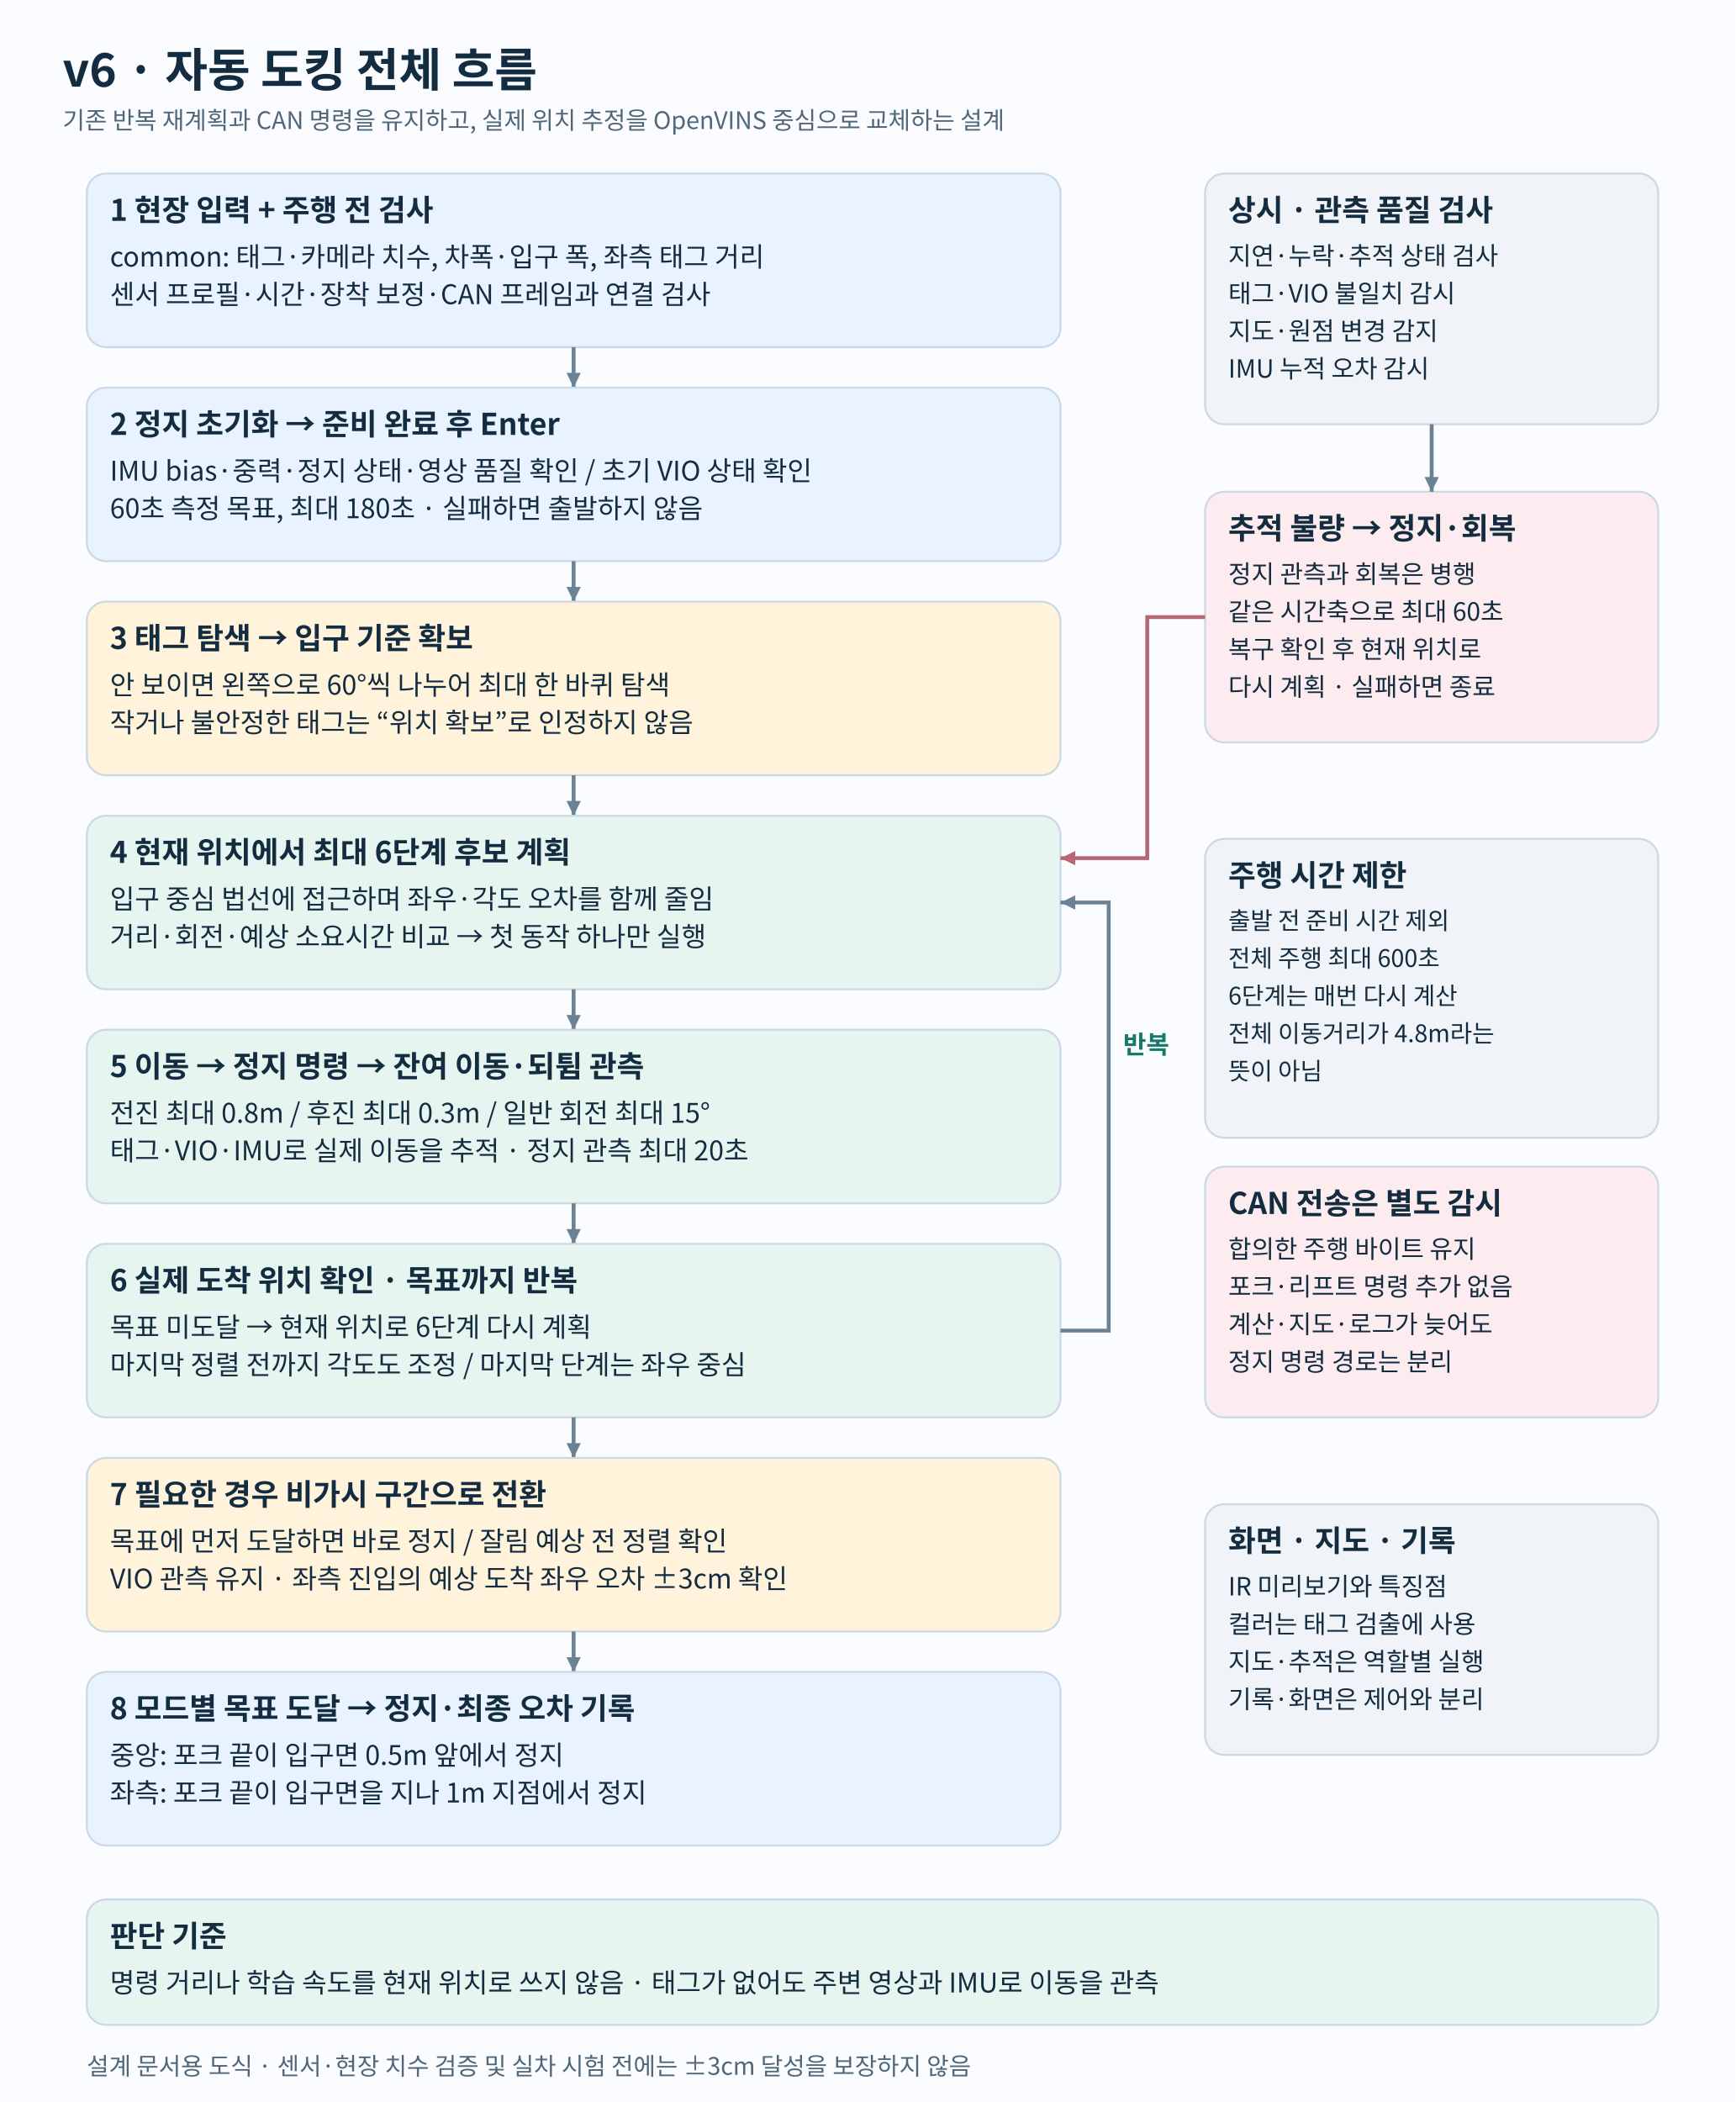
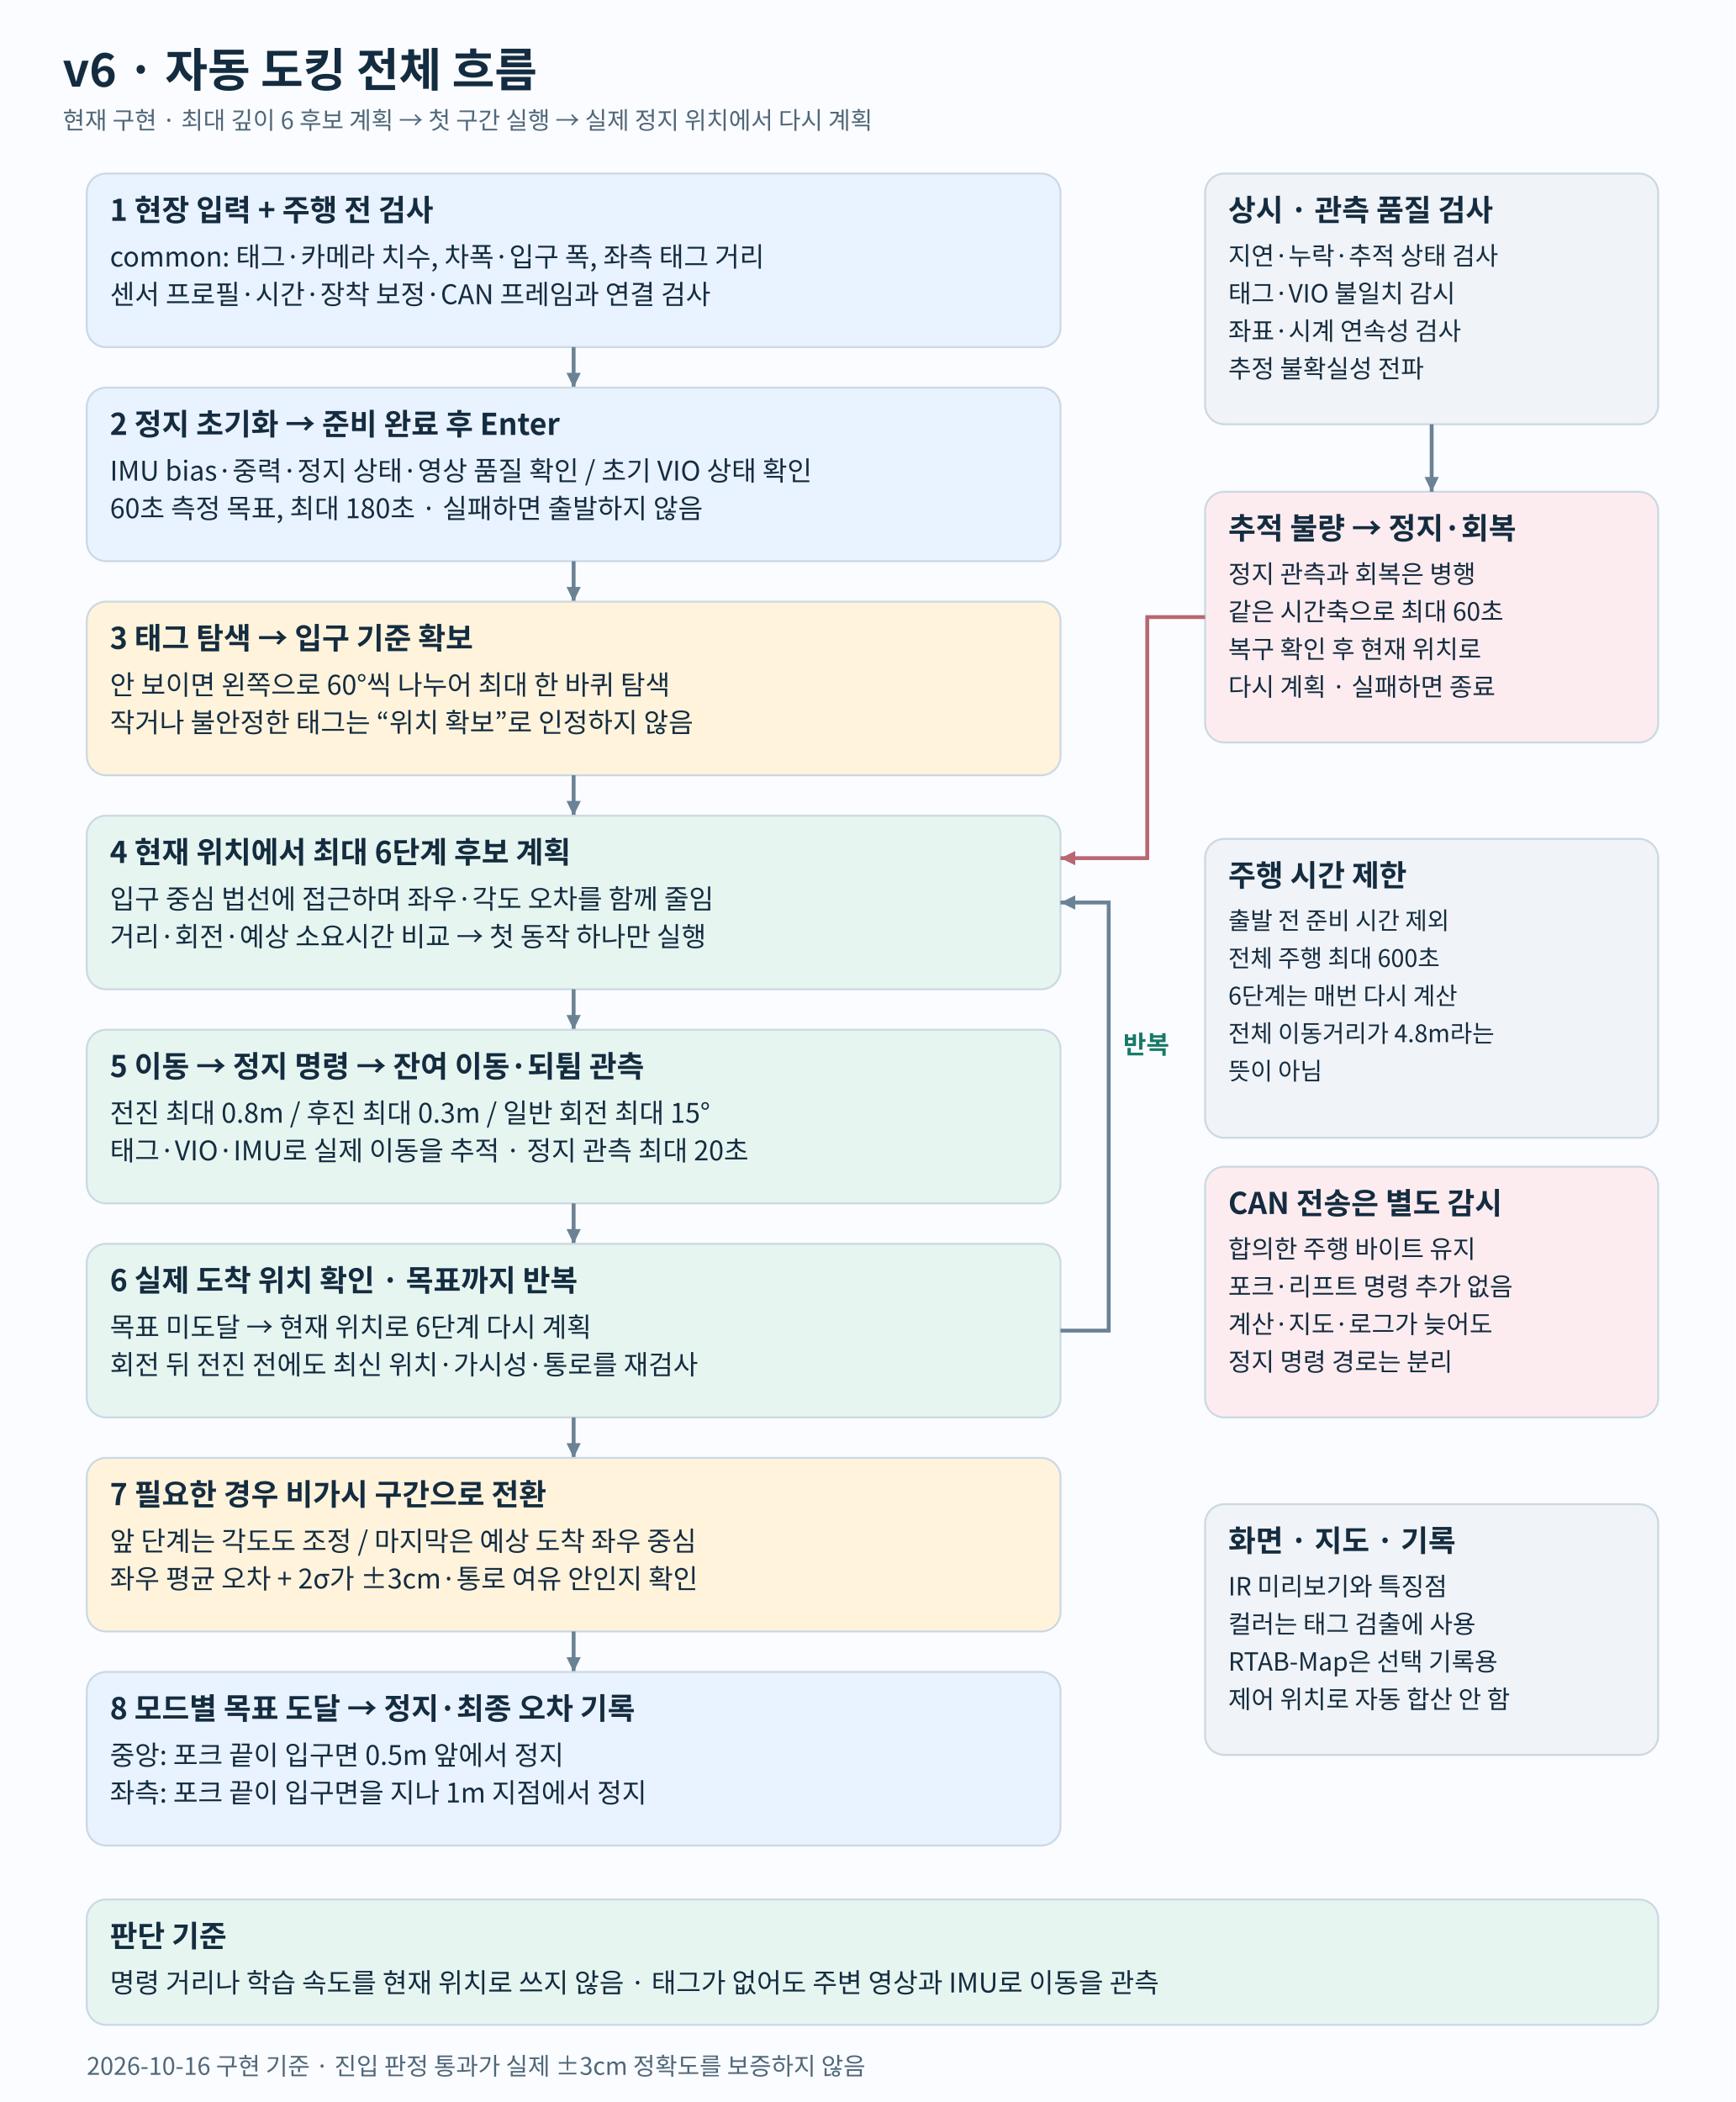
<svg xmlns="http://www.w3.org/2000/svg" width="1800" height="2180" viewBox="0 0 1800 2180">
  <rect width="1800" height="2180" fill="#FAFCFF" />
  <text x="65" y="48" dominant-baseline="text-before-edge" font-family="Apple SD Gothic Neo, Noto Sans CJK KR, sans-serif" font-size="48" font-weight="700" fill="#142C40">v6 · 자동 도킹 전체 흐름</text>
-   <text x="65" y="112" dominant-baseline="text-before-edge" font-family="Apple SD Gothic Neo, Noto Sans CJK KR, sans-serif" font-size="25" font-weight="400" fill="#506779">기존 반복 재계획과 CAN 명령을 유지하고, 실제 위치 추정을 OpenVINS 중심으로 교체하는 설계</text>
+   <text x="65" y="112" dominant-baseline="text-before-edge" font-family="Apple SD Gothic Neo, Noto Sans CJK KR, sans-serif" font-size="25" font-weight="400" fill="#506779">현재 구현 · 최대 깊이 6 후보 계획 → 첫 구간 실행 → 실제 정지 위치에서 다시 계획</text>
  <rect x="90" y="180" width="1010" height="180" rx="20" fill="#E9F2FF" stroke="#CCD8E3" stroke-width="2" />
  <text x="114" y="202" dominant-baseline="text-before-edge" font-family="Apple SD Gothic Neo, Noto Sans CJK KR, sans-serif" font-size="31" font-weight="700" fill="#142C40">1  현장 입력 + 주행 전 검사</text>
  <text x="114" y="252" dominant-baseline="text-before-edge" font-family="Apple SD Gothic Neo, Noto Sans CJK KR, sans-serif" font-size="28" font-weight="400" fill="#142C40">common: 태그·카메라 치수, 차폭·입구 폭, 좌측 태그 거리</text>
  <text x="114" y="291" dominant-baseline="text-before-edge" font-family="Apple SD Gothic Neo, Noto Sans CJK KR, sans-serif" font-size="28" font-weight="400" fill="#142C40">센서 프로필·시간·장착 보정·CAN 프레임과 연결 검사</text>
  <polyline points="595,360 595,402" fill="none" stroke="#6A8294" stroke-width="4" />
  <polygon points="595,402 587.606,386.692 602.394,386.692" fill="#6A8294" />
  <rect x="90" y="402" width="1010" height="180" rx="20" fill="#E9F2FF" stroke="#CCD8E3" stroke-width="2" />
  <text x="114" y="424" dominant-baseline="text-before-edge" font-family="Apple SD Gothic Neo, Noto Sans CJK KR, sans-serif" font-size="31" font-weight="700" fill="#142C40">2  정지 초기화 → 준비 완료 후 Enter</text>
  <text x="114" y="474" dominant-baseline="text-before-edge" font-family="Apple SD Gothic Neo, Noto Sans CJK KR, sans-serif" font-size="28" font-weight="400" fill="#142C40">IMU bias·중력·정지 상태·영상 품질 확인 / 초기 VIO 상태 확인</text>
  <text x="114" y="513" dominant-baseline="text-before-edge" font-family="Apple SD Gothic Neo, Noto Sans CJK KR, sans-serif" font-size="28" font-weight="400" fill="#142C40">60초 측정 목표, 최대 180초 · 실패하면 출발하지 않음</text>
  <polyline points="595,582 595,624" fill="none" stroke="#6A8294" stroke-width="4" />
  <polygon points="595,624 587.606,608.692 602.394,608.692" fill="#6A8294" />
  <rect x="90" y="624" width="1010" height="180" rx="20" fill="#FFF3DC" stroke="#CCD8E3" stroke-width="2" />
  <text x="114" y="646" dominant-baseline="text-before-edge" font-family="Apple SD Gothic Neo, Noto Sans CJK KR, sans-serif" font-size="31" font-weight="700" fill="#142C40">3  태그 탐색 → 입구 기준 확보</text>
  <text x="114" y="696" dominant-baseline="text-before-edge" font-family="Apple SD Gothic Neo, Noto Sans CJK KR, sans-serif" font-size="28" font-weight="400" fill="#142C40">안 보이면 왼쪽으로 60°씩 나누어 최대 한 바퀴 탐색</text>
  <text x="114" y="735" dominant-baseline="text-before-edge" font-family="Apple SD Gothic Neo, Noto Sans CJK KR, sans-serif" font-size="28" font-weight="400" fill="#142C40">작거나 불안정한 태그는 “위치 확보”로 인정하지 않음</text>
  <polyline points="595,804 595,846" fill="none" stroke="#6A8294" stroke-width="4" />
  <polygon points="595,846 587.606,830.692 602.394,830.692" fill="#6A8294" />
  <rect x="90" y="846" width="1010" height="180" rx="20" fill="#E6F5F0" stroke="#CCD8E3" stroke-width="2" />
  <text x="114" y="868" dominant-baseline="text-before-edge" font-family="Apple SD Gothic Neo, Noto Sans CJK KR, sans-serif" font-size="31" font-weight="700" fill="#142C40">4  현재 위치에서 최대 6단계 후보 계획</text>
  <text x="114" y="918" dominant-baseline="text-before-edge" font-family="Apple SD Gothic Neo, Noto Sans CJK KR, sans-serif" font-size="28" font-weight="400" fill="#142C40">입구 중심 법선에 접근하며 좌우·각도 오차를 함께 줄임</text>
  <text x="114" y="957" dominant-baseline="text-before-edge" font-family="Apple SD Gothic Neo, Noto Sans CJK KR, sans-serif" font-size="28" font-weight="400" fill="#142C40">거리·회전·예상 소요시간 비교 → 첫 동작 하나만 실행</text>
  <polyline points="595,1026 595,1068" fill="none" stroke="#6A8294" stroke-width="4" />
  <polygon points="595,1068 587.606,1052.692 602.394,1052.692" fill="#6A8294" />
  <rect x="90" y="1068" width="1010" height="180" rx="20" fill="#E6F5F0" stroke="#CCD8E3" stroke-width="2" />
  <text x="114" y="1090" dominant-baseline="text-before-edge" font-family="Apple SD Gothic Neo, Noto Sans CJK KR, sans-serif" font-size="31" font-weight="700" fill="#142C40">5  이동 → 정지 명령 → 잔여 이동·되튐 관측</text>
  <text x="114" y="1140" dominant-baseline="text-before-edge" font-family="Apple SD Gothic Neo, Noto Sans CJK KR, sans-serif" font-size="28" font-weight="400" fill="#142C40">전진 최대 0.8m / 후진 최대 0.3m / 일반 회전 최대 15°</text>
  <text x="114" y="1179" dominant-baseline="text-before-edge" font-family="Apple SD Gothic Neo, Noto Sans CJK KR, sans-serif" font-size="28" font-weight="400" fill="#142C40">태그·VIO·IMU로 실제 이동을 추적 · 정지 관측 최대 20초</text>
  <polyline points="595,1248 595,1290" fill="none" stroke="#6A8294" stroke-width="4" />
  <polygon points="595,1290 587.606,1274.692 602.394,1274.692" fill="#6A8294" />
  <rect x="90" y="1290" width="1010" height="180" rx="20" fill="#E6F5F0" stroke="#CCD8E3" stroke-width="2" />
  <text x="114" y="1312" dominant-baseline="text-before-edge" font-family="Apple SD Gothic Neo, Noto Sans CJK KR, sans-serif" font-size="31" font-weight="700" fill="#142C40">6  실제 도착 위치 확인 · 목표까지 반복</text>
  <text x="114" y="1362" dominant-baseline="text-before-edge" font-family="Apple SD Gothic Neo, Noto Sans CJK KR, sans-serif" font-size="28" font-weight="400" fill="#142C40">목표 미도달 → 현재 위치로 6단계 다시 계획</text>
-   <text x="114" y="1401" dominant-baseline="text-before-edge" font-family="Apple SD Gothic Neo, Noto Sans CJK KR, sans-serif" font-size="28" font-weight="400" fill="#142C40">마지막 정렬 전까지 각도도 조정 / 마지막 단계는 좌우 중심</text>
+   <text x="114" y="1401" dominant-baseline="text-before-edge" font-family="Apple SD Gothic Neo, Noto Sans CJK KR, sans-serif" font-size="28" font-weight="400" fill="#142C40">회전 뒤 전진 전에도 최신 위치·가시성·통로를 재검사</text>
  <polyline points="1100,1380 1150,1380 1150,936 1100,936" fill="none" stroke="#6A8294" stroke-width="4" />
  <polygon points="1100,936 1115.308,928.606 1115.308,943.394" fill="#6A8294" />
  <text x="1165" y="1070" dominant-baseline="text-before-edge" font-family="Apple SD Gothic Neo, Noto Sans CJK KR, sans-serif" font-size="26" font-weight="700" fill="#187968">반복</text>
  <polyline points="595,1470 595,1512" fill="none" stroke="#6A8294" stroke-width="4" />
  <polygon points="595,1512 587.606,1496.692 602.394,1496.692" fill="#6A8294" />
  <rect x="90" y="1512" width="1010" height="180" rx="20" fill="#FFF3DC" stroke="#CCD8E3" stroke-width="2" />
  <text x="114" y="1534" dominant-baseline="text-before-edge" font-family="Apple SD Gothic Neo, Noto Sans CJK KR, sans-serif" font-size="31" font-weight="700" fill="#142C40">7  필요한 경우 비가시 구간으로 전환</text>
-   <text x="114" y="1584" dominant-baseline="text-before-edge" font-family="Apple SD Gothic Neo, Noto Sans CJK KR, sans-serif" font-size="28" font-weight="400" fill="#142C40">목표에 먼저 도달하면 바로 정지 / 잘림 예상 전 정렬 확인</text>
-   <text x="114" y="1623" dominant-baseline="text-before-edge" font-family="Apple SD Gothic Neo, Noto Sans CJK KR, sans-serif" font-size="28" font-weight="400" fill="#142C40">VIO 관측 유지 · 좌측 진입의 예상 도착 좌우 오차 ±3cm 확인</text>
+   <text x="114" y="1584" dominant-baseline="text-before-edge" font-family="Apple SD Gothic Neo, Noto Sans CJK KR, sans-serif" font-size="28" font-weight="400" fill="#142C40">앞 단계는 각도도 조정 / 마지막은 예상 도착 좌우 중심</text>
+   <text x="114" y="1623" dominant-baseline="text-before-edge" font-family="Apple SD Gothic Neo, Noto Sans CJK KR, sans-serif" font-size="28" font-weight="400" fill="#142C40">좌우 평균 오차 + 2σ가 ±3cm·통로 여유 안인지 확인</text>
  <polyline points="595,1692 595,1734" fill="none" stroke="#6A8294" stroke-width="4" />
  <polygon points="595,1734 587.606,1718.692 602.394,1718.692" fill="#6A8294" />
  <rect x="90" y="1734" width="1010" height="180" rx="20" fill="#E9F2FF" stroke="#CCD8E3" stroke-width="2" />
  <text x="114" y="1756" dominant-baseline="text-before-edge" font-family="Apple SD Gothic Neo, Noto Sans CJK KR, sans-serif" font-size="31" font-weight="700" fill="#142C40">8  모드별 목표 도달 → 정지·최종 오차 기록</text>
  <text x="114" y="1806" dominant-baseline="text-before-edge" font-family="Apple SD Gothic Neo, Noto Sans CJK KR, sans-serif" font-size="28" font-weight="400" fill="#142C40">중앙: 포크 끝이 입구면 0.5m 앞에서 정지</text>
  <text x="114" y="1845" dominant-baseline="text-before-edge" font-family="Apple SD Gothic Neo, Noto Sans CJK KR, sans-serif" font-size="28" font-weight="400" fill="#142C40">좌측: 포크 끝이 입구면을 지나 1m 지점에서 정지</text>
  <rect x="1250" y="180" width="470" height="260" rx="20" fill="#F0F3F7" stroke="#CCD8E3" stroke-width="2" />
  <text x="1274" y="202" dominant-baseline="text-before-edge" font-family="Apple SD Gothic Neo, Noto Sans CJK KR, sans-serif" font-size="31" font-weight="700" fill="#142C40">상시 · 관측 품질 검사</text>
  <text x="1274" y="252" dominant-baseline="text-before-edge" font-family="Apple SD Gothic Neo, Noto Sans CJK KR, sans-serif" font-size="26" font-weight="400" fill="#142C40">지연·누락·추적 상태 검사</text>
  <text x="1274" y="291" dominant-baseline="text-before-edge" font-family="Apple SD Gothic Neo, Noto Sans CJK KR, sans-serif" font-size="26" font-weight="400" fill="#142C40">태그·VIO 불일치 감시</text>
-   <text x="1274" y="330" dominant-baseline="text-before-edge" font-family="Apple SD Gothic Neo, Noto Sans CJK KR, sans-serif" font-size="26" font-weight="400" fill="#142C40">지도·원점 변경 감지</text>
-   <text x="1274" y="369" dominant-baseline="text-before-edge" font-family="Apple SD Gothic Neo, Noto Sans CJK KR, sans-serif" font-size="26" font-weight="400" fill="#142C40">IMU 누적 오차 감시</text>
+   <text x="1274" y="330" dominant-baseline="text-before-edge" font-family="Apple SD Gothic Neo, Noto Sans CJK KR, sans-serif" font-size="26" font-weight="400" fill="#142C40">좌표·시계 연속성 검사</text>
+   <text x="1274" y="369" dominant-baseline="text-before-edge" font-family="Apple SD Gothic Neo, Noto Sans CJK KR, sans-serif" font-size="26" font-weight="400" fill="#142C40">추정 불확실성 전파</text>
  <rect x="1250" y="510" width="470" height="260" rx="20" fill="#FDECEF" stroke="#CCD8E3" stroke-width="2" />
  <text x="1274" y="532" dominant-baseline="text-before-edge" font-family="Apple SD Gothic Neo, Noto Sans CJK KR, sans-serif" font-size="31" font-weight="700" fill="#142C40">추적 불량 → 정지·회복</text>
  <text x="1274" y="582" dominant-baseline="text-before-edge" font-family="Apple SD Gothic Neo, Noto Sans CJK KR, sans-serif" font-size="26" font-weight="400" fill="#142C40">정지 관측과 회복은 병행</text>
  <text x="1274" y="621" dominant-baseline="text-before-edge" font-family="Apple SD Gothic Neo, Noto Sans CJK KR, sans-serif" font-size="26" font-weight="400" fill="#142C40">같은 시간축으로 최대 60초</text>
  <text x="1274" y="660" dominant-baseline="text-before-edge" font-family="Apple SD Gothic Neo, Noto Sans CJK KR, sans-serif" font-size="26" font-weight="400" fill="#142C40">복구 확인 후 현재 위치로</text>
  <text x="1274" y="699" dominant-baseline="text-before-edge" font-family="Apple SD Gothic Neo, Noto Sans CJK KR, sans-serif" font-size="26" font-weight="400" fill="#142C40">다시 계획 · 실패하면 종료</text>
  <polyline points="1485,440 1485,510" fill="none" stroke="#6A8294" stroke-width="4" />
  <polygon points="1485,510 1477.606,494.692 1492.394,494.692" fill="#6A8294" />
  <polyline points="1250,640 1190,640 1190,890 1100,890" fill="none" stroke="#B86772" stroke-width="4" />
  <polygon points="1100,890 1115.308,882.606 1115.308,897.394" fill="#B86772" />
  <rect x="1250" y="870" width="470" height="310" rx="20" fill="#F0F3F7" stroke="#CCD8E3" stroke-width="2" />
  <text x="1274" y="892" dominant-baseline="text-before-edge" font-family="Apple SD Gothic Neo, Noto Sans CJK KR, sans-serif" font-size="31" font-weight="700" fill="#142C40">주행 시간 제한</text>
  <text x="1274" y="942" dominant-baseline="text-before-edge" font-family="Apple SD Gothic Neo, Noto Sans CJK KR, sans-serif" font-size="25" font-weight="400" fill="#142C40">출발 전 준비 시간 제외</text>
  <text x="1274" y="981" dominant-baseline="text-before-edge" font-family="Apple SD Gothic Neo, Noto Sans CJK KR, sans-serif" font-size="25" font-weight="400" fill="#142C40">전체 주행 최대 600초</text>
  <text x="1274" y="1020" dominant-baseline="text-before-edge" font-family="Apple SD Gothic Neo, Noto Sans CJK KR, sans-serif" font-size="25" font-weight="400" fill="#142C40">6단계는 매번 다시 계산</text>
  <text x="1274" y="1059" dominant-baseline="text-before-edge" font-family="Apple SD Gothic Neo, Noto Sans CJK KR, sans-serif" font-size="25" font-weight="400" fill="#142C40">전체 이동거리가 4.8m라는</text>
  <text x="1274" y="1098" dominant-baseline="text-before-edge" font-family="Apple SD Gothic Neo, Noto Sans CJK KR, sans-serif" font-size="25" font-weight="400" fill="#142C40">뜻이 아님</text>
  <rect x="1250" y="1210" width="470" height="260" rx="20" fill="#FDECEF" stroke="#CCD8E3" stroke-width="2" />
  <text x="1274" y="1232" dominant-baseline="text-before-edge" font-family="Apple SD Gothic Neo, Noto Sans CJK KR, sans-serif" font-size="31" font-weight="700" fill="#142C40">CAN 전송은 별도 감시</text>
  <text x="1274" y="1282" dominant-baseline="text-before-edge" font-family="Apple SD Gothic Neo, Noto Sans CJK KR, sans-serif" font-size="26" font-weight="400" fill="#142C40">합의한 주행 바이트 유지</text>
  <text x="1274" y="1321" dominant-baseline="text-before-edge" font-family="Apple SD Gothic Neo, Noto Sans CJK KR, sans-serif" font-size="26" font-weight="400" fill="#142C40">포크·리프트 명령 추가 없음</text>
  <text x="1274" y="1360" dominant-baseline="text-before-edge" font-family="Apple SD Gothic Neo, Noto Sans CJK KR, sans-serif" font-size="26" font-weight="400" fill="#142C40">계산·지도·로그가 늦어도</text>
  <text x="1274" y="1399" dominant-baseline="text-before-edge" font-family="Apple SD Gothic Neo, Noto Sans CJK KR, sans-serif" font-size="26" font-weight="400" fill="#142C40">정지 명령 경로는 분리</text>
  <rect x="1250" y="1560" width="470" height="260" rx="20" fill="#F0F3F7" stroke="#CCD8E3" stroke-width="2" />
  <text x="1274" y="1582" dominant-baseline="text-before-edge" font-family="Apple SD Gothic Neo, Noto Sans CJK KR, sans-serif" font-size="31" font-weight="700" fill="#142C40">화면 · 지도 · 기록</text>
  <text x="1274" y="1632" dominant-baseline="text-before-edge" font-family="Apple SD Gothic Neo, Noto Sans CJK KR, sans-serif" font-size="26" font-weight="400" fill="#142C40">IR 미리보기와 특징점</text>
  <text x="1274" y="1671" dominant-baseline="text-before-edge" font-family="Apple SD Gothic Neo, Noto Sans CJK KR, sans-serif" font-size="26" font-weight="400" fill="#142C40">컬러는 태그 검출에 사용</text>
-   <text x="1274" y="1710" dominant-baseline="text-before-edge" font-family="Apple SD Gothic Neo, Noto Sans CJK KR, sans-serif" font-size="26" font-weight="400" fill="#142C40">지도·추적은 역할별 실행</text>
-   <text x="1274" y="1749" dominant-baseline="text-before-edge" font-family="Apple SD Gothic Neo, Noto Sans CJK KR, sans-serif" font-size="26" font-weight="400" fill="#142C40">기록·화면은 제어와 분리</text>
+   <text x="1274" y="1710" dominant-baseline="text-before-edge" font-family="Apple SD Gothic Neo, Noto Sans CJK KR, sans-serif" font-size="26" font-weight="400" fill="#142C40">RTAB-Map은 선택 기록용</text>
+   <text x="1274" y="1749" dominant-baseline="text-before-edge" font-family="Apple SD Gothic Neo, Noto Sans CJK KR, sans-serif" font-size="26" font-weight="400" fill="#142C40">제어 위치로 자동 합산 안 함</text>
  <rect x="90" y="1970" width="1630" height="130" rx="20" fill="#E6F5F0" stroke="#CCD8E3" stroke-width="2" />
  <text x="114" y="1992" dominant-baseline="text-before-edge" font-family="Apple SD Gothic Neo, Noto Sans CJK KR, sans-serif" font-size="31" font-weight="700" fill="#142C40">판단 기준</text>
  <text x="114" y="2042" dominant-baseline="text-before-edge" font-family="Apple SD Gothic Neo, Noto Sans CJK KR, sans-serif" font-size="28" font-weight="400" fill="#142C40">명령 거리나 학습 속도를 현재 위치로 쓰지 않음 · 태그가 없어도 주변 영상과 IMU로 이동을 관측</text>
-   <text x="90" y="2130" dominant-baseline="text-before-edge" font-family="Apple SD Gothic Neo, Noto Sans CJK KR, sans-serif" font-size="25" font-weight="400" fill="#506779">설계 문서용 도식 · 센서·현장 치수 검증 및 실차 시험 전에는 ±3cm 달성을 보장하지 않음</text>
+   <text x="90" y="2130" dominant-baseline="text-before-edge" font-family="Apple SD Gothic Neo, Noto Sans CJK KR, sans-serif" font-size="25" font-weight="400" fill="#506779">2026-10-16 구현 기준 · 진입 판정 통과가 실제 ±3cm 정확도를 보증하지 않음</text>
</svg>
